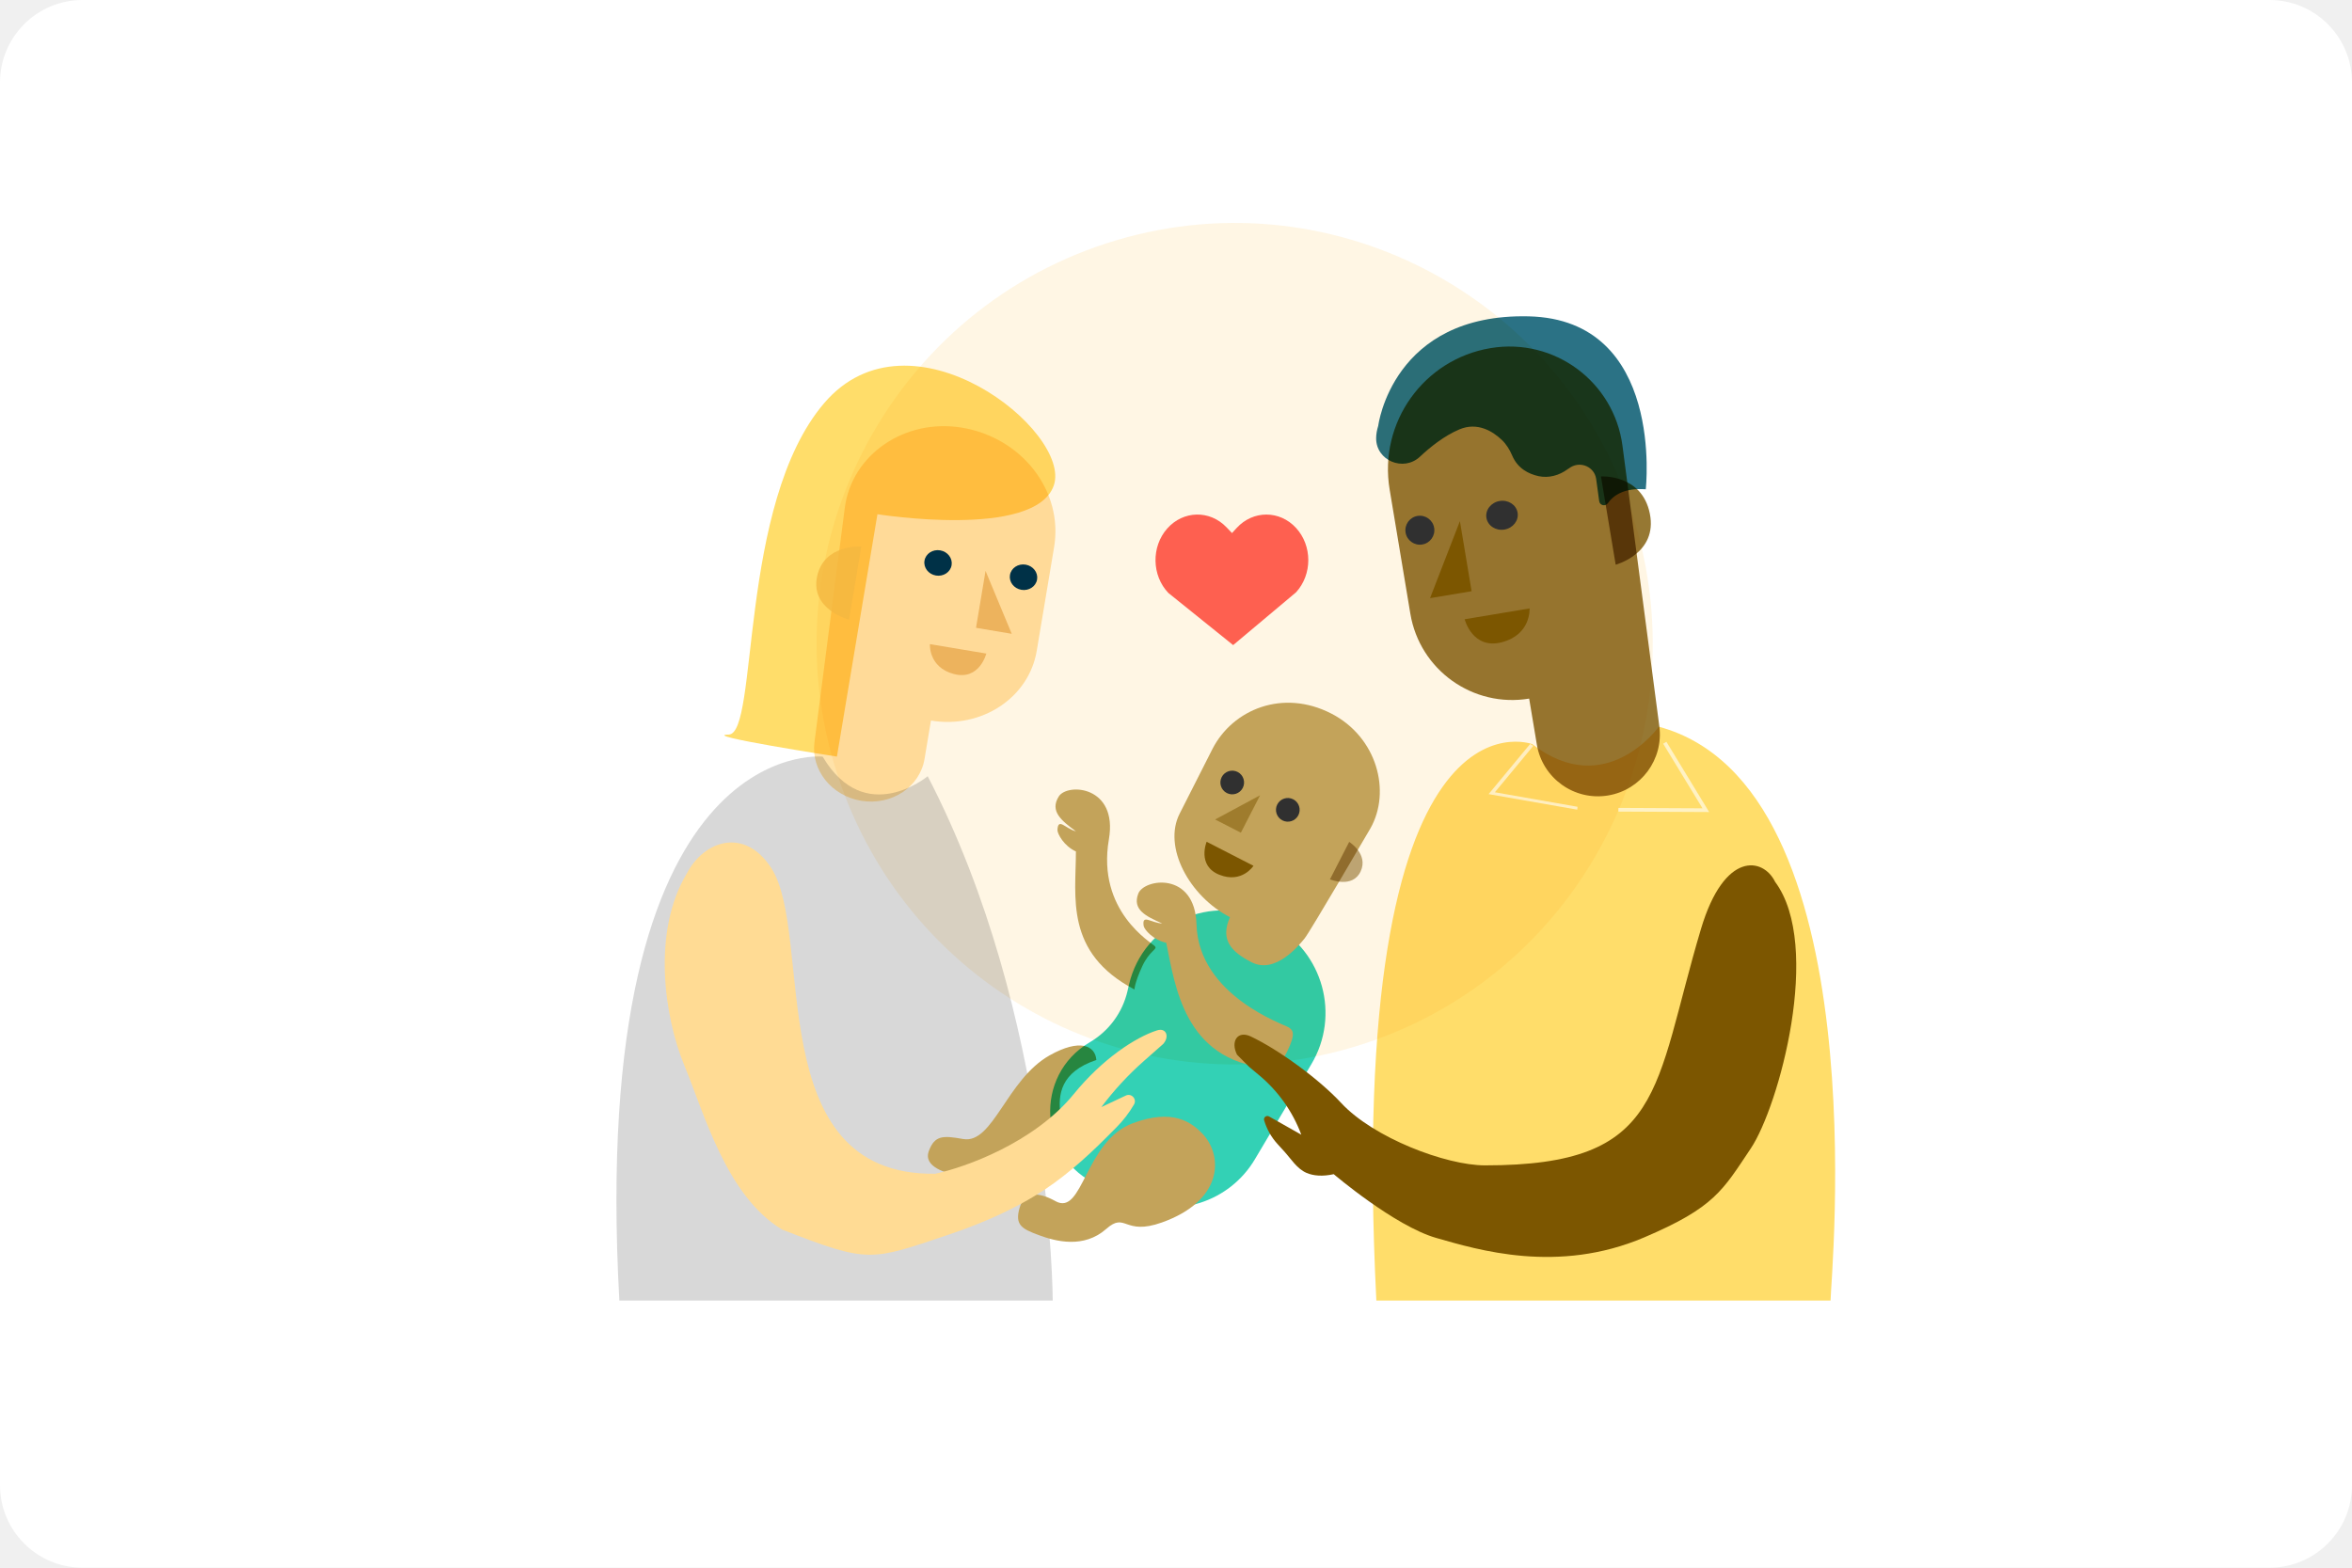
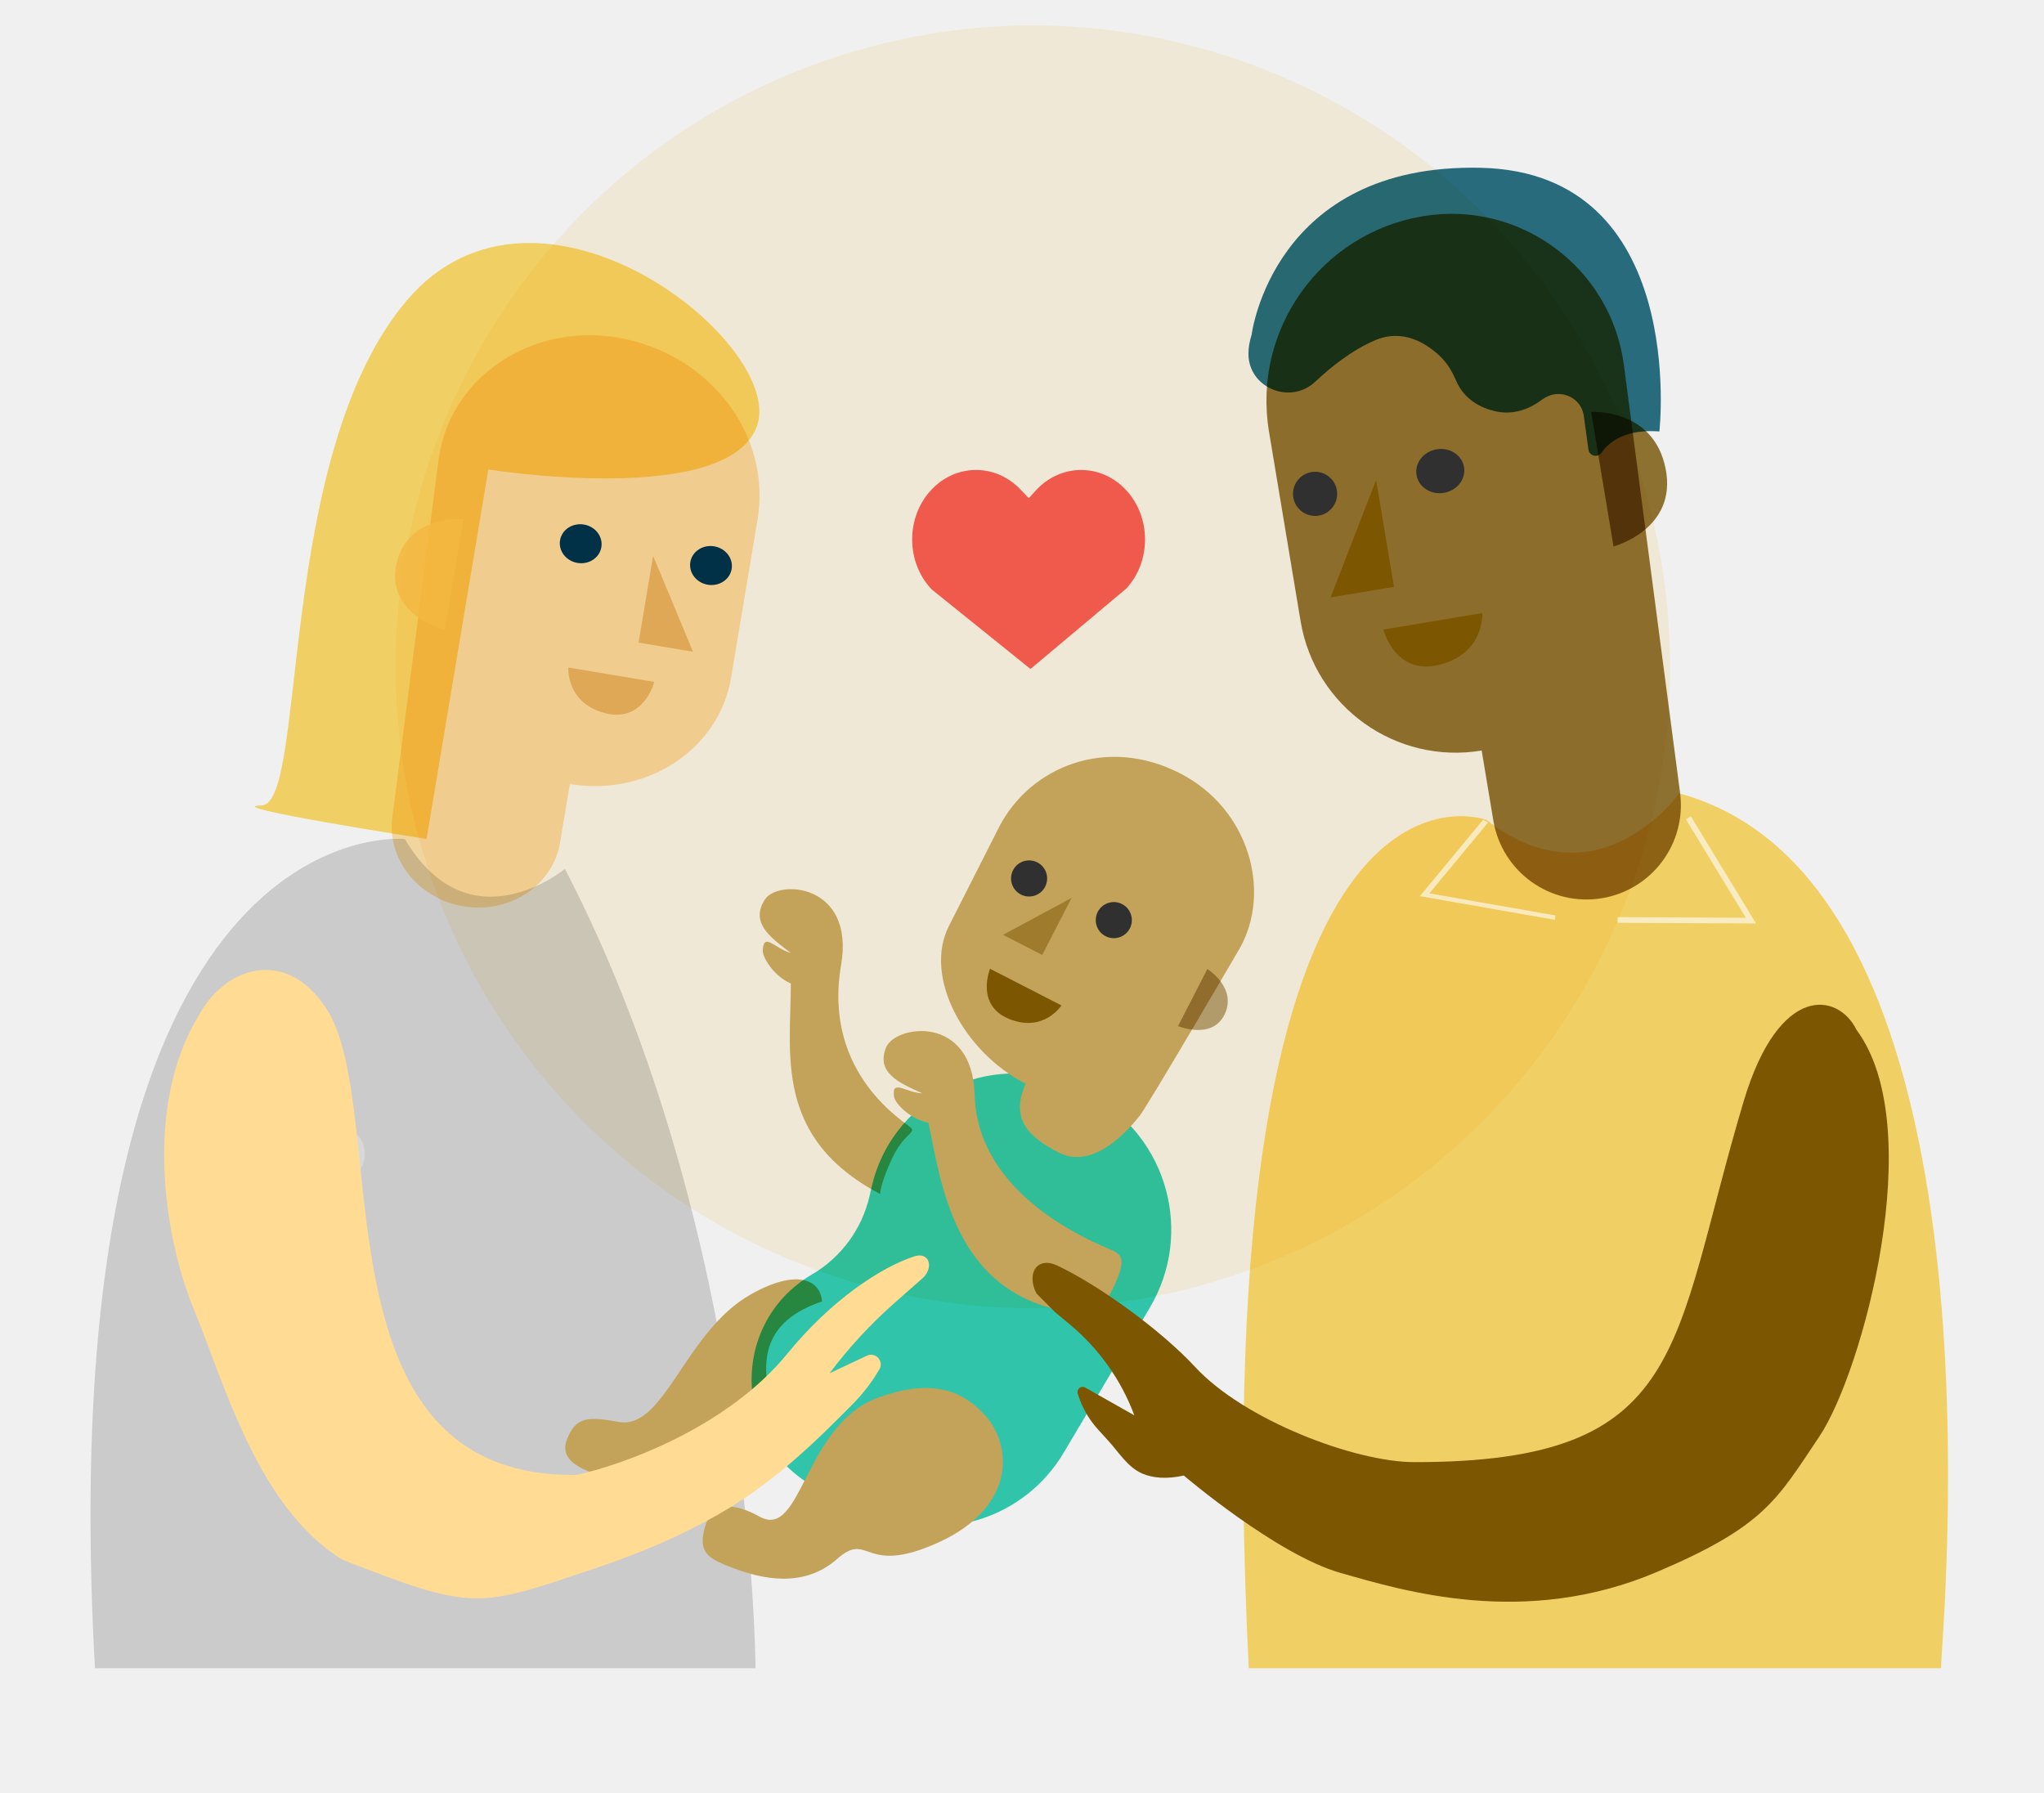
- <svg xmlns="http://www.w3.org/2000/svg" width="114" height="76" viewBox="0 0 114 76" fill="none">
-   <rect width="114" height="76" rx="4" fill="white" />
+ <svg xmlns="http://www.w3.org/2000/svg" width="65" height="57" viewBox="0 0 65 57" fill="none">
  <g style="mix-blend-mode:multiply" opacity="0.25">
-     <path d="M40.562 37.465C43.996 48.185 55.412 54.072 66.061 50.616C67.618 50.111 69.072 49.434 70.409 48.613C78.221 43.817 82.057 34.101 79.125 24.949C75.691 14.229 64.275 8.341 53.627 11.797C42.979 15.253 37.129 26.745 40.562 37.465Z" fill="#FFDB94" />
+     <path d="M13.562 27.465C16.996 38.185 28.412 44.072 39.061 40.616C40.618 40.111 42.072 39.434 43.408 38.613C51.221 33.817 55.057 24.101 52.125 14.949C48.691 4.229 37.276 -1.659 26.627 1.797C15.979 5.253 10.129 16.745 13.562 27.465Z" fill="#FFDB94" />
  </g>
-   <path d="M53.747 40.692C53.148 44.178 55.828 45.706 55.975 45.87C56.122 46.035 55.728 46.056 55.358 46.858C54.988 47.661 54.988 47.97 54.988 47.97C51.592 46.179 52.149 43.488 52.149 41.278C51.573 41.017 51.254 40.432 51.254 40.237C51.284 39.614 51.637 40.172 52.149 40.302C51.446 39.782 50.87 39.327 51.318 38.612C51.734 37.946 54.195 38.092 53.747 40.692Z" fill="#C3A35A" />
+   <path d="M26.747 30.692C26.148 34.178 28.828 35.706 28.975 35.87C29.122 36.035 28.728 36.056 28.358 36.858C27.988 37.661 27.988 37.97 27.988 37.97C24.592 36.179 25.149 33.488 25.149 31.277C24.573 31.017 24.254 30.432 24.254 30.237C24.284 29.614 24.637 30.172 25.149 30.302C24.445 29.782 23.87 29.327 24.318 28.612C24.734 27.946 27.195 28.092 26.747 30.692Z" fill="#C3A35A" />
  <g style="mix-blend-mode:multiply" opacity="0.8">
-     <path d="M41.737 38.82C43.207 39.066 44.584 38.158 44.812 36.792L45.123 34.932C47.574 35.342 49.869 33.829 50.25 31.552L51.092 26.523C51.545 23.814 49.548 21.222 46.632 20.734C43.859 20.27 41.281 22.034 40.946 24.624L39.476 35.987C39.302 37.327 40.302 38.58 41.737 38.82Z" fill="#FFDB94" />
+     <path d="M14.737 28.82C16.207 29.066 17.584 28.158 17.812 26.792L18.123 24.932C20.574 25.342 22.869 23.829 23.25 21.552L24.091 16.523C24.545 13.814 22.548 11.222 19.632 10.734C16.859 10.27 14.281 12.034 13.946 14.624L12.476 25.987C12.302 27.327 13.302 28.58 14.737 28.82Z" fill="#FFDB94" />
  </g>
-   <path opacity="0.8" d="M41.745 26.5L41.153 30.039C41.153 30.039 39.275 29.559 39.602 27.96C39.929 26.361 41.745 26.5 41.745 26.5Z" fill="#F4D39A" />
-   <ellipse rx="0.666" ry="0.619" transform="matrix(-0.986291 -0.165013 -0.165014 0.986291 45.4664 27.2905)" fill="#003147" />
-   <ellipse rx="0.666" ry="0.619" transform="matrix(-0.986291 -0.165013 -0.165013 0.986291 49.6095 27.9836)" fill="#003147" />
+   <path opacity="0.8" d="M14.745 16.5L14.153 20.039C14.153 20.039 12.275 19.559 12.602 17.96C12.929 16.361 14.745 16.5 14.745 16.5Z" fill="#F4D39A" />
+   <ellipse cx="0.666" cy="0.619" rx="0.666" ry="0.619" transform="matrix(-0.986291 -0.165013 -0.165014 0.986291 19.2256 16.79)" fill="#003147" />
+   <ellipse cx="0.666" cy="0.619" rx="0.666" ry="0.619" transform="matrix(-0.986291 -0.165013 -0.165013 0.986291 23.3687 17.4832)" fill="#003147" />
  <g style="mix-blend-mode:multiply" opacity="0.8">
-     <path d="M47.769 27.676L49.038 30.726L47.307 30.436L47.769 27.676Z" fill="#E8C585" />
+     <path d="M20.769 17.676L22.038 20.726L20.307 20.436L20.769 17.676Z" fill="#E8C585" />
  </g>
  <g style="mix-blend-mode:multiply" opacity="0.8">
-     <path d="M45.072 31.227L47.806 31.684C47.806 31.684 47.475 33.003 46.234 32.676C44.994 32.349 45.072 31.227 45.072 31.227Z" fill="#E8C585" />
+     <path d="M18.072 21.227L20.806 21.684C20.806 21.684 20.475 23.003 19.234 22.676C17.994 22.349 18.072 21.227 18.072 21.227Z" fill="#E8C585" />
  </g>
  <g style="mix-blend-mode:multiply">
-     <path d="M42.529 24.929C42.529 24.929 50.16 26.151 51.075 23.539C51.989 20.928 44.126 14.638 39.942 19.549C35.758 24.459 36.782 35.586 35.316 35.612C33.85 35.639 40.565 36.679 40.565 36.679L42.529 24.929Z" fill="#FFDD6A" />
+     <path d="M15.529 14.929C15.529 14.929 23.16 16.151 24.075 13.539C24.989 10.928 17.125 4.638 12.942 9.548C8.758 14.459 9.782 25.586 8.317 25.613C6.85 25.639 13.565 26.679 13.565 26.679L15.529 14.929Z" fill="#FFDD6A" />
  </g>
-   <ellipse rx="0.319" ry="0.255" transform="matrix(-0.986292 -0.165012 -0.165015 0.986291 37.5905 46.679)" stroke="white" stroke-width="1.393" />
+   <ellipse cx="0.319" cy="0.255" rx="0.319" ry="0.255" transform="matrix(-0.986292 -0.165012 -0.165015 0.986291 10.9473 36.48)" stroke="white" stroke-width="1.393" />
  <g style="mix-blend-mode:multiply">
-     <path d="M44.965 37.631C44.965 37.631 41.929 40.152 39.874 36.681C39.874 36.681 28.489 35.49 30.02 63.05L51.025 63.05C51.025 63.05 50.998 49.247 44.965 37.631Z" fill="#D8D8D8" />
+     <path d="M17.965 27.631C17.965 27.631 14.929 30.152 12.874 26.681C12.874 26.681 1.489 25.49 3.02 53.05L24.025 53.05C24.025 53.05 23.998 39.247 17.965 27.631Z" fill="#D8D8D8" />
  </g>
-   <path d="M50.87 51.165C52.328 50.342 53.086 50.681 53.14 51.387C49.652 52.549 52.642 55.855 51.184 55.594C50.218 55.422 49.516 55.165 49.154 56.314C48.792 57.463 47.487 57.186 46.654 57.037C45.822 56.888 44.733 56.561 45.023 55.794C45.304 55.051 45.677 55.038 46.683 55.218C48.13 55.477 48.785 52.344 50.87 51.165Z" fill="#C3A35A" />
+   <path d="M23.87 41.165C25.328 40.342 26.086 40.681 26.14 41.387C22.652 42.549 25.642 45.855 24.184 45.594C23.218 45.422 22.516 45.165 22.154 46.314C21.792 47.463 20.487 47.186 19.654 47.037C18.822 46.888 17.733 46.561 18.023 45.794C18.304 45.051 18.677 45.038 19.683 45.218C21.13 45.477 21.785 42.344 23.87 41.165Z" fill="#C3A35A" />
  <g style="mix-blend-mode:multiply" opacity="0.8">
-     <path d="M54.722 47.732C55.416 44.74 58.772 43.235 61.468 44.706L61.715 44.841C64.131 46.159 64.97 49.219 63.565 51.584L60.822 56.203C59.594 58.27 57.019 59.1 54.815 58.138L53.236 57.449C50.32 56.177 50.081 52.133 52.825 50.525C53.748 49.984 54.407 49.088 54.649 48.047L54.722 47.732Z" fill="#00C5A3" />
+     <path d="M27.722 37.732C28.416 34.74 31.772 33.235 34.468 34.706L34.715 34.841C37.131 36.159 37.97 39.219 36.565 41.584L33.822 46.203C32.594 48.27 30.018 49.1 27.815 48.138L26.236 47.449C23.32 46.177 23.081 42.133 25.826 40.525C26.748 39.984 27.407 39.088 27.649 38.047L27.722 37.732Z" fill="#00C5A3" />
  </g>
  <g style="mix-blend-mode:multiply" opacity="0.8">
-     <path d="M77.944 38.563C76.309 38.836 74.762 37.731 74.49 36.095L74.118 33.867C71.392 34.322 68.813 32.479 68.359 29.753L67.355 23.729C66.814 20.485 69.005 17.416 72.249 16.876C75.335 16.361 78.232 18.507 78.64 21.608L80.427 35.211C80.638 36.815 79.54 38.297 77.944 38.563Z" fill="#7C5600" />
+     <path d="M50.944 28.563C49.309 28.836 47.762 27.731 47.489 26.095L47.118 23.867C44.392 24.322 41.813 22.479 41.359 19.753L40.355 13.729C39.814 10.485 42.005 7.416 45.249 6.876C48.335 6.361 51.232 8.507 51.64 11.608L53.427 25.211C53.638 26.815 52.54 28.297 50.944 28.563Z" fill="#7C5600" />
  </g>
-   <path d="M60.667 46.651C59.654 46.131 59.136 45.549 59.615 44.464C57.648 43.454 56.35 41.054 57.18 39.439L58.769 36.305C59.756 34.382 62.183 33.389 64.524 34.591C66.75 35.734 67.436 38.374 66.421 40.162C66.421 40.162 63.509 45.151 63.238 45.488C62.967 45.825 61.818 47.242 60.667 46.651Z" fill="#C3A35A" />
-   <ellipse rx="0.766" ry="0.702" transform="matrix(-0.986392 0.164411 0.164411 0.986392 72.8016 24.9802)" fill="#303030" />
-   <ellipse rx="0.702" ry="0.702" transform="matrix(-0.986392 0.16441 0.164412 0.986392 68.8206 25.7041)" fill="#303030" />
-   <path d="M70.761 25.264L69.314 28.997L71.328 28.662L70.761 25.264Z" fill="#7C5600" />
-   <path d="M74.137 29.496L70.991 30.021C70.991 30.021 71.366 31.507 72.793 31.135C74.222 30.762 74.137 29.496 74.137 29.496Z" fill="#7C5600" />
+   <path d="M33.667 36.651C32.654 36.131 32.136 35.549 32.615 34.464C30.648 33.454 29.35 31.055 30.18 29.439L31.769 26.305C32.756 24.382 35.183 23.389 37.524 24.591C39.75 25.734 40.436 28.374 39.421 30.162C39.421 30.162 36.509 35.151 36.238 35.488C35.967 35.825 34.818 37.242 33.667 36.651Z" fill="#C3A35A" />
+   <ellipse cx="0.766" cy="0.702" rx="0.766" ry="0.702" transform="matrix(-0.986392 0.164411 0.164411 0.986392 46.4414 14.1621)" fill="#303030" />
+   <ellipse cx="0.702" cy="0.702" rx="0.702" ry="0.702" transform="matrix(-0.986392 0.16441 0.164412 0.986392 42.3975 14.8965)" fill="#303030" />
+   <path d="M43.761 15.264L42.314 18.997L44.328 18.662L43.761 15.264Z" fill="#7C5600" />
+   <path d="M47.137 19.496L43.991 20.021C43.991 20.021 44.366 21.507 45.793 21.135C47.222 20.762 47.137 19.496 47.137 19.496Z" fill="#7C5600" />
  <g style="mix-blend-mode:multiply">
-     <path d="M80.401 35.23C80.401 35.23 77.841 38.837 74.268 36.074C74.268 36.074 65.184 32.62 66.711 63.051L88.726 63.051C88.726 61.987 91.093 38.12 80.401 35.23Z" fill="#FFDD6A" />
+     <path d="M53.401 25.23C53.401 25.23 50.841 28.837 47.268 26.073C47.268 26.073 38.184 22.62 39.711 53.051L61.726 53.051C61.726 51.987 64.093 28.12 53.401 25.23Z" fill="#FFDD6A" />
  </g>
  <g style="mix-blend-mode:multiply" opacity="0.8">
-     <path d="M77.598 23.098L78.311 27.377C78.311 27.377 80.354 26.837 79.967 24.902C79.58 22.968 77.598 23.098 77.598 23.098Z" fill="#7C5600" />
+     <path d="M50.598 13.098L51.311 17.377C51.311 17.377 53.354 16.837 52.967 14.902C52.58 12.968 50.598 13.098 50.598 13.098Z" fill="#7C5600" />
  </g>
  <g style="mix-blend-mode:multiply">
-     <path d="M79.769 23.72C79.769 23.72 80.701 15.487 74.091 15.336C67.483 15.185 66.803 20.639 66.803 20.639C66.735 20.856 66.703 21.054 66.701 21.235C66.688 22.33 68.027 22.888 68.825 22.139C69.312 21.681 69.997 21.129 70.734 20.817C71.618 20.444 72.359 20.917 72.79 21.325C73.011 21.535 73.173 21.798 73.293 22.08C73.558 22.708 74.084 22.975 74.567 23.082C75.062 23.191 75.571 23.049 75.979 22.749C76.033 22.71 76.087 22.675 76.141 22.643C76.639 22.352 77.276 22.648 77.363 23.206L77.512 24.294C77.54 24.504 77.811 24.568 77.932 24.394C78.206 24.003 78.736 23.645 79.769 23.72Z" fill="#2B7285" />
+     <path d="M52.769 13.72C52.769 13.72 53.7 5.487 47.091 5.336C40.483 5.185 39.803 10.639 39.803 10.639C39.735 10.856 39.703 11.054 39.701 11.235C39.688 12.33 41.027 12.888 41.825 12.139C42.312 11.681 42.997 11.129 43.734 10.818C44.618 10.444 45.359 10.917 45.79 11.325C46.011 11.535 46.173 11.798 46.292 12.08C46.558 12.708 47.084 12.975 47.568 13.082C48.062 13.191 48.571 13.049 48.979 12.749C49.033 12.71 49.087 12.675 49.141 12.643C49.639 12.352 50.276 12.648 50.363 13.206L50.512 14.294C50.54 14.504 50.811 14.568 50.932 14.394C51.206 14.004 51.736 13.645 52.769 13.72Z" fill="#2B7285" />
  </g>
-   <path opacity="0.604" d="M80.77 35.961L80.613 36.054L82.519 39.186L78.442 39.166L78.44 39.345L82.842 39.367L80.77 35.961Z" fill="white" />
-   <path opacity="0.604" d="M74.321 36.156L74.166 36.066L72.152 38.498L76.448 39.252L76.463 39.112L72.456 38.408L74.321 36.156Z" fill="white" />
-   <ellipse rx="0.574" ry="0.574" transform="matrix(-0.889625 -0.456691 -0.456698 0.889622 62.4194 39.2603)" fill="#303030" />
-   <ellipse rx="0.574" ry="0.574" transform="matrix(-0.889623 -0.456696 -0.456693 0.889625 59.7256 37.9351)" fill="#303030" />
-   <path opacity="0.5" d="M61.077 38.553L58.896 39.728L60.144 40.369L61.077 38.553Z" fill="#7C5600" />
-   <path d="M60.755 41.973L58.485 40.808C58.485 40.808 58.003 41.966 59.098 42.406C60.195 42.846 60.755 41.973 60.755 41.973Z" fill="#7C5600" />
+   <path opacity="0.604" d="M53.77 25.961L53.613 26.054L55.519 29.186L51.442 29.166L51.44 29.345L55.842 29.367L53.77 25.961Z" fill="white" />
+   <path opacity="0.604" d="M47.321 26.156L47.166 26.066L45.152 28.498L49.449 29.252L49.463 29.112L45.456 28.409L47.321 26.156Z" fill="white" />
+   <ellipse cx="0.574" cy="0.574" rx="0.574" ry="0.574" transform="matrix(-0.889625 -0.456691 -0.456698 0.889622 36.1924 29.0117)" fill="#303030" />
+   <ellipse cx="0.574" cy="0.574" rx="0.574" ry="0.574" transform="matrix(-0.889623 -0.456696 -0.456693 0.889625 33.4986 27.6865)" fill="#303030" />
+   <path opacity="0.5" d="M34.077 28.553L31.896 29.728L33.144 30.369L34.077 28.553Z" fill="#7C5600" />
+   <path d="M33.755 31.973L31.485 30.808C31.485 30.808 31.003 31.966 32.098 32.406C33.195 32.846 33.755 31.973 33.755 31.973Z" fill="#7C5600" />
  <g style="mix-blend-mode:multiply" opacity="0.5">
-     <path d="M65.394 40.814L64.462 42.63C64.462 42.63 65.557 43.088 65.949 42.246C66.341 41.404 65.394 40.814 65.394 40.814Z" fill="#7C5600" />
+     <path d="M38.394 30.814L37.462 32.63C37.462 32.63 38.557 33.088 38.949 32.246C39.341 31.404 38.394 30.814 38.394 30.814Z" fill="#7C5600" />
  </g>
-   <path d="M57.994 44.815C58.092 48.281 62.285 49.68 62.463 49.807C62.642 49.935 62.844 50.054 62.379 50.995C61.913 51.937 61.418 51.78 61.418 51.78C57.403 51.371 56.965 47.824 56.526 45.705C55.904 45.573 55.471 45.078 55.433 44.89C55.339 44.287 55.8 44.749 56.333 44.769C55.532 44.415 54.872 44.096 55.173 43.319C55.454 42.594 57.921 42.23 57.994 44.815Z" fill="#C4A35A" />
-   <path d="M54.923 54.446C56.814 53.753 57.729 54.35 58.353 55.037C59.301 56.148 59.216 58.228 56.32 59.263C54.458 59.928 54.582 58.727 53.615 59.58C52.53 60.537 51.173 60.184 50.351 59.878C49.529 59.572 49.174 59.39 49.422 58.546C49.656 57.747 50.351 57.78 51.156 58.23C52.505 58.982 52.559 55.312 54.923 54.446Z" fill="#C3A35A" />
+   <path d="M30.994 34.815C31.092 38.281 35.285 39.68 35.463 39.807C35.642 39.935 35.844 40.054 35.379 40.995C34.913 41.937 34.418 41.78 34.418 41.78C30.403 41.371 29.965 37.824 29.526 35.705C28.904 35.573 28.471 35.078 28.433 34.89C28.339 34.287 28.8 34.749 29.333 34.769C28.532 34.415 27.872 34.096 28.173 33.319C28.454 32.594 30.921 32.23 30.994 34.815Z" fill="#C4A35A" />
+   <path d="M27.923 44.446C29.814 43.753 30.729 44.35 31.353 45.037C32.301 46.148 32.216 48.228 29.32 49.263C27.458 49.928 27.582 48.727 26.615 49.58C25.53 50.537 24.173 50.184 23.351 49.878C22.529 49.572 22.174 49.39 22.422 48.546C22.656 47.747 23.351 47.78 24.156 48.23C25.505 48.982 25.559 45.312 27.923 44.446Z" fill="#C3A35A" />
  <g style="mix-blend-mode:multiply">
-     <path fill-rule="evenodd" clip-rule="evenodd" d="M56.574 25.623C57.352 24.744 58.638 24.716 59.447 25.562L59.715 25.842L59.944 25.592C60.738 24.73 62.024 24.73 62.817 25.592C63.611 26.455 63.611 27.853 62.817 28.716L59.77 31.274L56.63 28.746C55.822 27.901 55.796 26.502 56.574 25.623Z" fill="#FE635A" />
+     <path fill-rule="evenodd" clip-rule="evenodd" d="M29.574 15.623C30.352 14.744 31.638 14.716 32.447 15.562L32.715 15.842L32.944 15.592C33.738 14.73 35.024 14.73 35.817 15.592C36.611 16.455 36.611 17.853 35.817 18.716L32.77 21.274L29.63 18.746C28.822 17.901 28.796 16.502 29.574 15.623Z" fill="#FE635A" />
  </g>
-   <path d="M37.386 42.086C36.083 40.07 34.113 40.763 33.292 42.341C31.593 45.163 32.194 49.289 33.168 51.647C34.142 54.004 35.211 57.978 37.905 59.607C42.119 61.252 42.18 61.13 45.956 59.863C47.912 59.206 49.227 58.537 50.168 57.968C51.444 57.196 52.573 56.197 53.627 55.141L54.103 54.664C54.437 54.329 54.727 53.953 54.965 53.544C55.117 53.284 54.842 52.983 54.569 53.111L53.382 53.67C53.992 52.856 54.684 52.106 55.447 51.433L56.362 50.626C56.375 50.615 56.387 50.602 56.398 50.589C56.691 50.238 56.517 49.811 56.082 49.951C55.034 50.288 53.435 51.332 52.041 53.044C50.118 55.405 46.764 56.6 45.328 56.902C36.839 57.017 39.472 45.311 37.386 42.086Z" fill="#FFDB94" />
-   <path d="M82.448 45.025C83.578 41.243 85.461 41.569 86.038 42.75C88.349 45.857 86.223 53.637 84.861 55.673C83.499 57.708 83.108 58.535 79.691 59.989C75.495 61.774 71.638 60.592 69.616 60.015C67.595 59.437 64.646 56.923 64.646 56.923C64.101 57.042 63.66 57.005 63.325 56.86C62.86 56.659 62.582 56.187 62.241 55.813L61.917 55.457C61.619 55.129 61.398 54.738 61.272 54.313C61.23 54.172 61.381 54.052 61.509 54.124L63.073 55.009C62.656 53.889 61.954 52.897 61.036 52.131L60.541 51.717L59.959 51.132C59.633 50.489 59.979 49.939 60.63 50.249C61.969 50.886 63.914 52.293 65.007 53.472C66.571 55.16 70.082 56.494 71.971 56.496C80.729 56.503 80.121 52.818 82.448 45.025Z" fill="#7C5600" />
+   <path d="M10.386 32.086C9.083 30.07 7.113 30.763 6.292 32.341C4.593 35.163 5.195 39.289 6.168 41.647C7.142 44.004 8.211 47.978 10.905 49.607C15.119 51.252 15.18 51.13 18.956 49.863C20.912 49.206 22.227 48.537 23.168 47.968C24.444 47.196 25.573 46.197 26.627 45.141L27.103 44.664C27.437 44.329 27.727 43.953 27.965 43.544C28.117 43.284 27.842 42.983 27.569 43.111L26.381 43.67C26.992 42.856 27.684 42.106 28.448 41.433L29.362 40.626C29.375 40.615 29.387 40.602 29.398 40.589C29.691 40.238 29.517 39.811 29.082 39.951C28.034 40.288 26.435 41.332 25.041 43.044C23.119 45.405 19.765 46.6 18.328 46.902C9.839 47.017 12.472 35.311 10.386 32.086Z" fill="#FFDB94" />
+   <path d="M55.448 35.025C56.578 31.243 58.461 31.569 59.038 32.75C61.349 35.857 59.223 43.637 57.861 45.673C56.499 47.708 56.108 48.535 52.691 49.989C48.495 51.774 44.638 50.592 42.616 50.015C40.595 49.437 37.646 46.923 37.646 46.923C37.101 47.042 36.66 47.005 36.325 46.86C35.86 46.659 35.582 46.187 35.241 45.813L34.917 45.457C34.619 45.129 34.398 44.738 34.272 44.313C34.23 44.172 34.381 44.052 34.509 44.124L36.073 45.009C35.656 43.889 34.954 42.897 34.036 42.131L33.541 41.717L32.959 41.132C32.633 40.489 32.979 39.939 33.63 40.249C34.969 40.886 36.914 42.293 38.007 43.472C39.571 45.16 43.082 46.494 44.971 46.496C53.729 46.503 53.121 42.818 55.448 35.025Z" fill="#7C5600" />
</svg>
